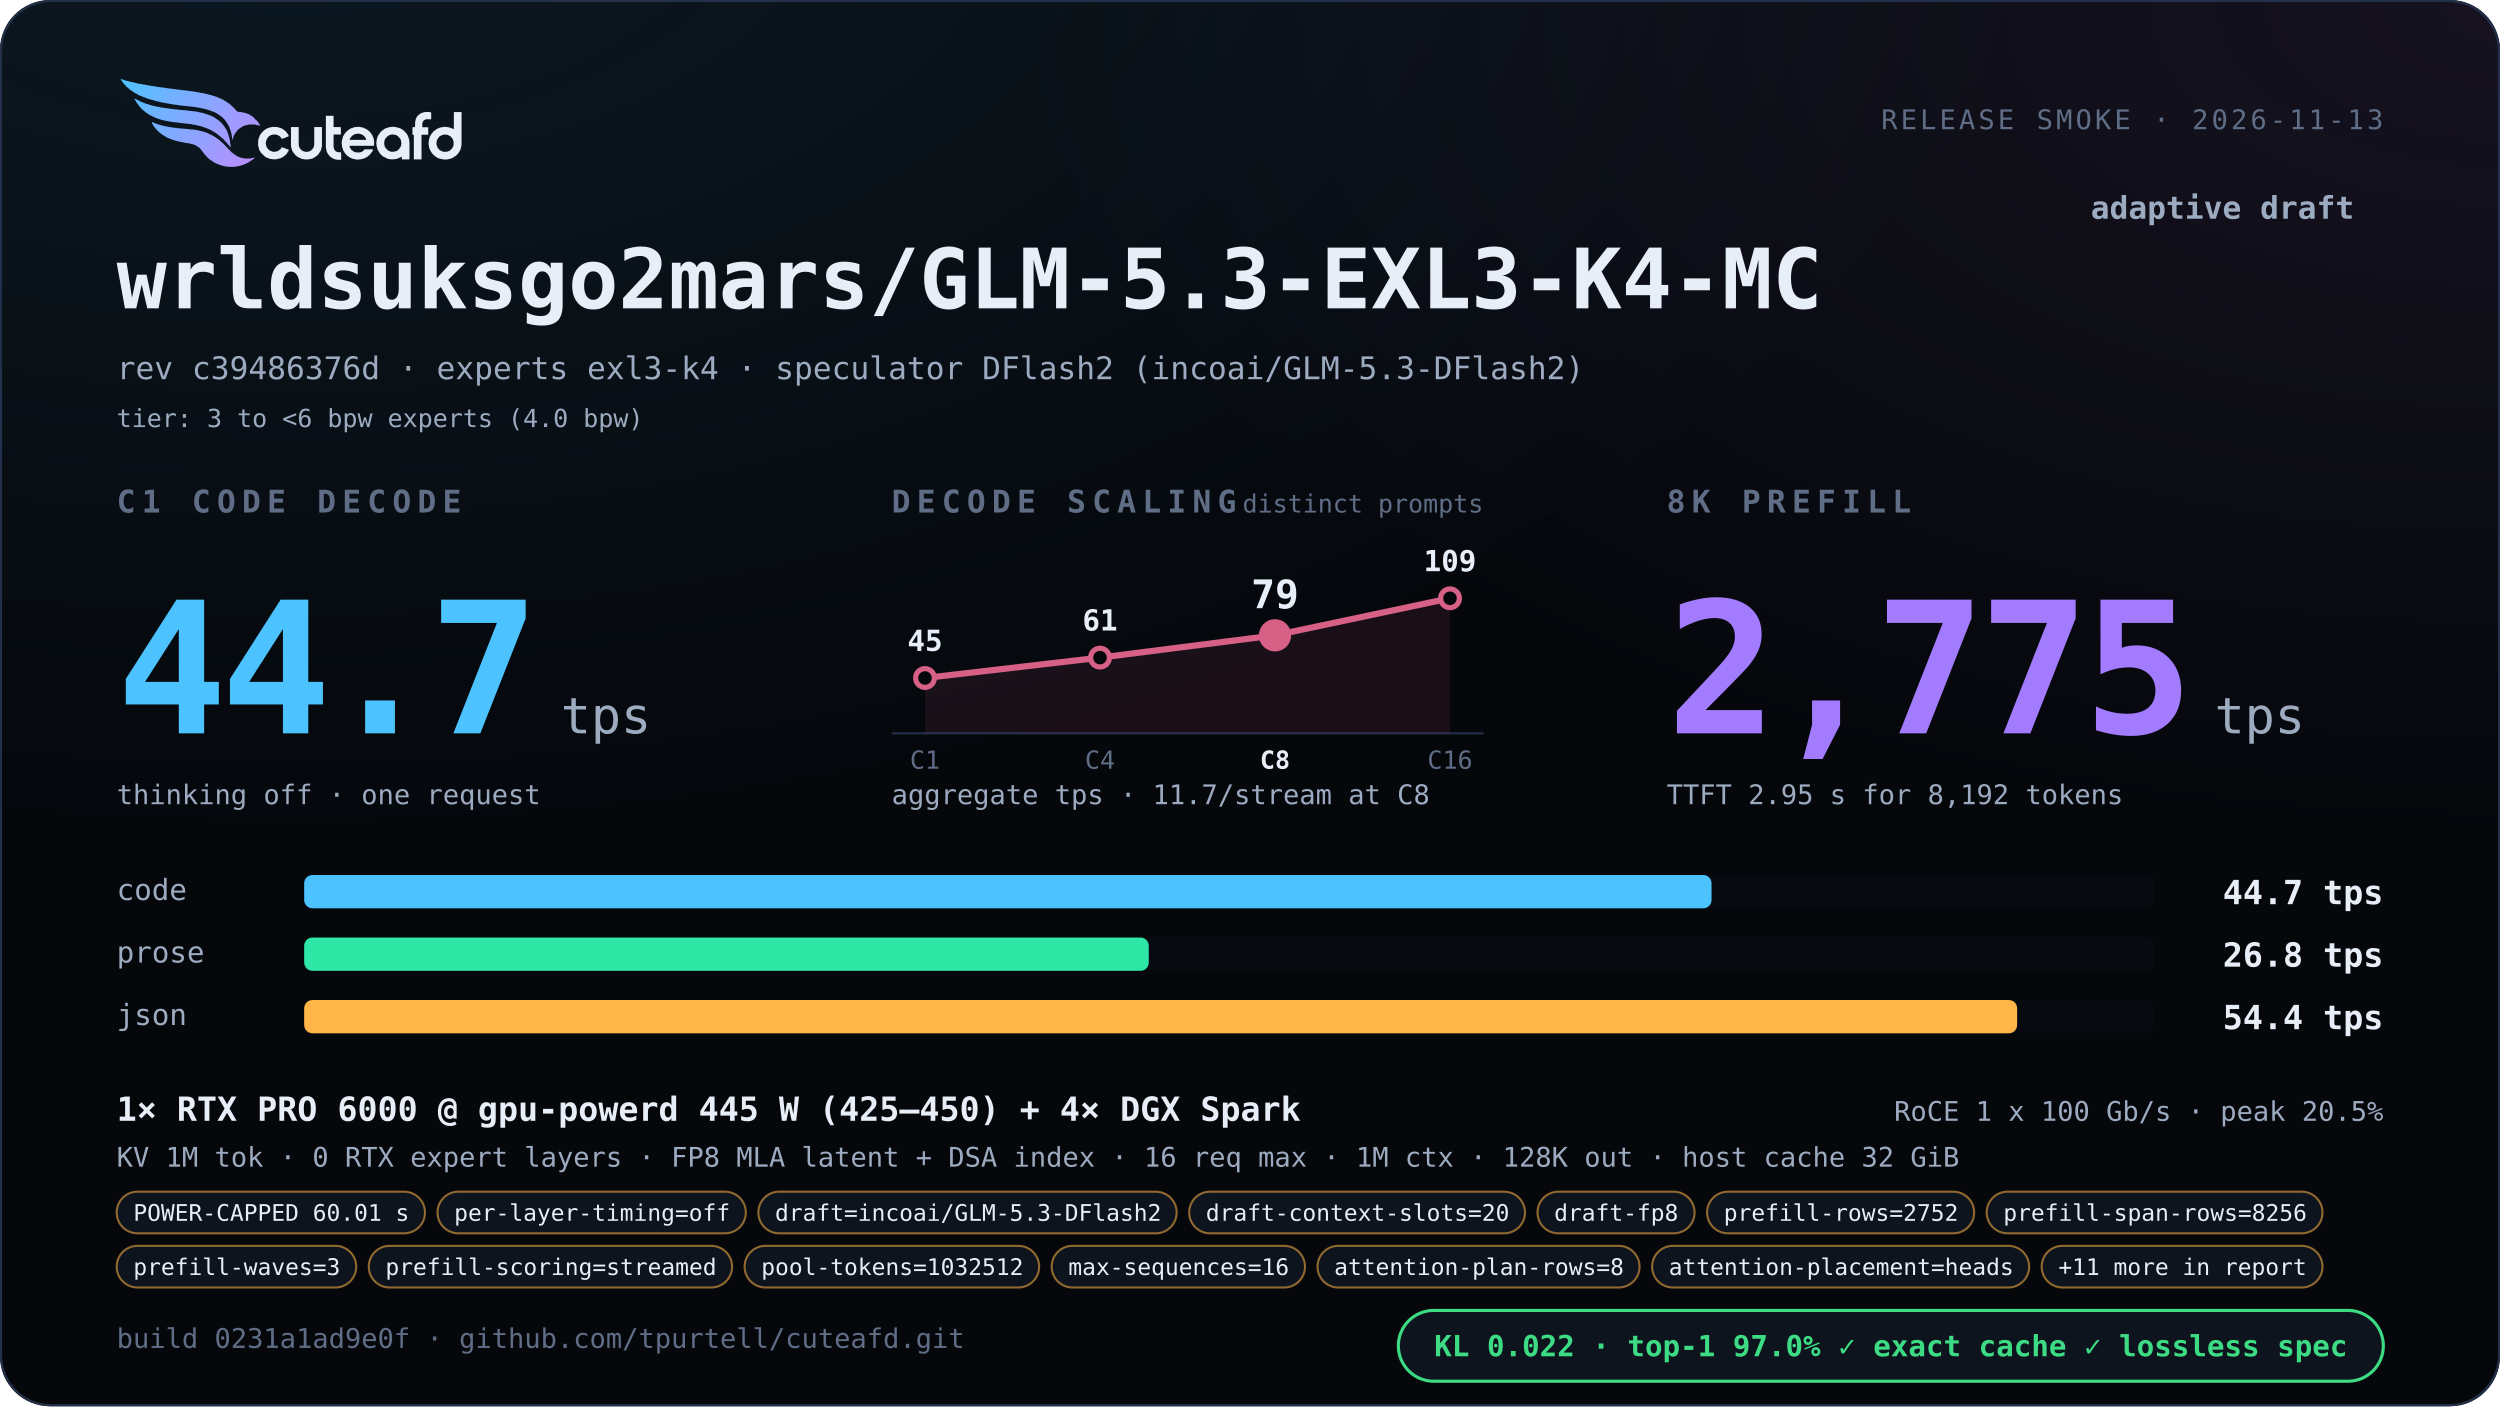
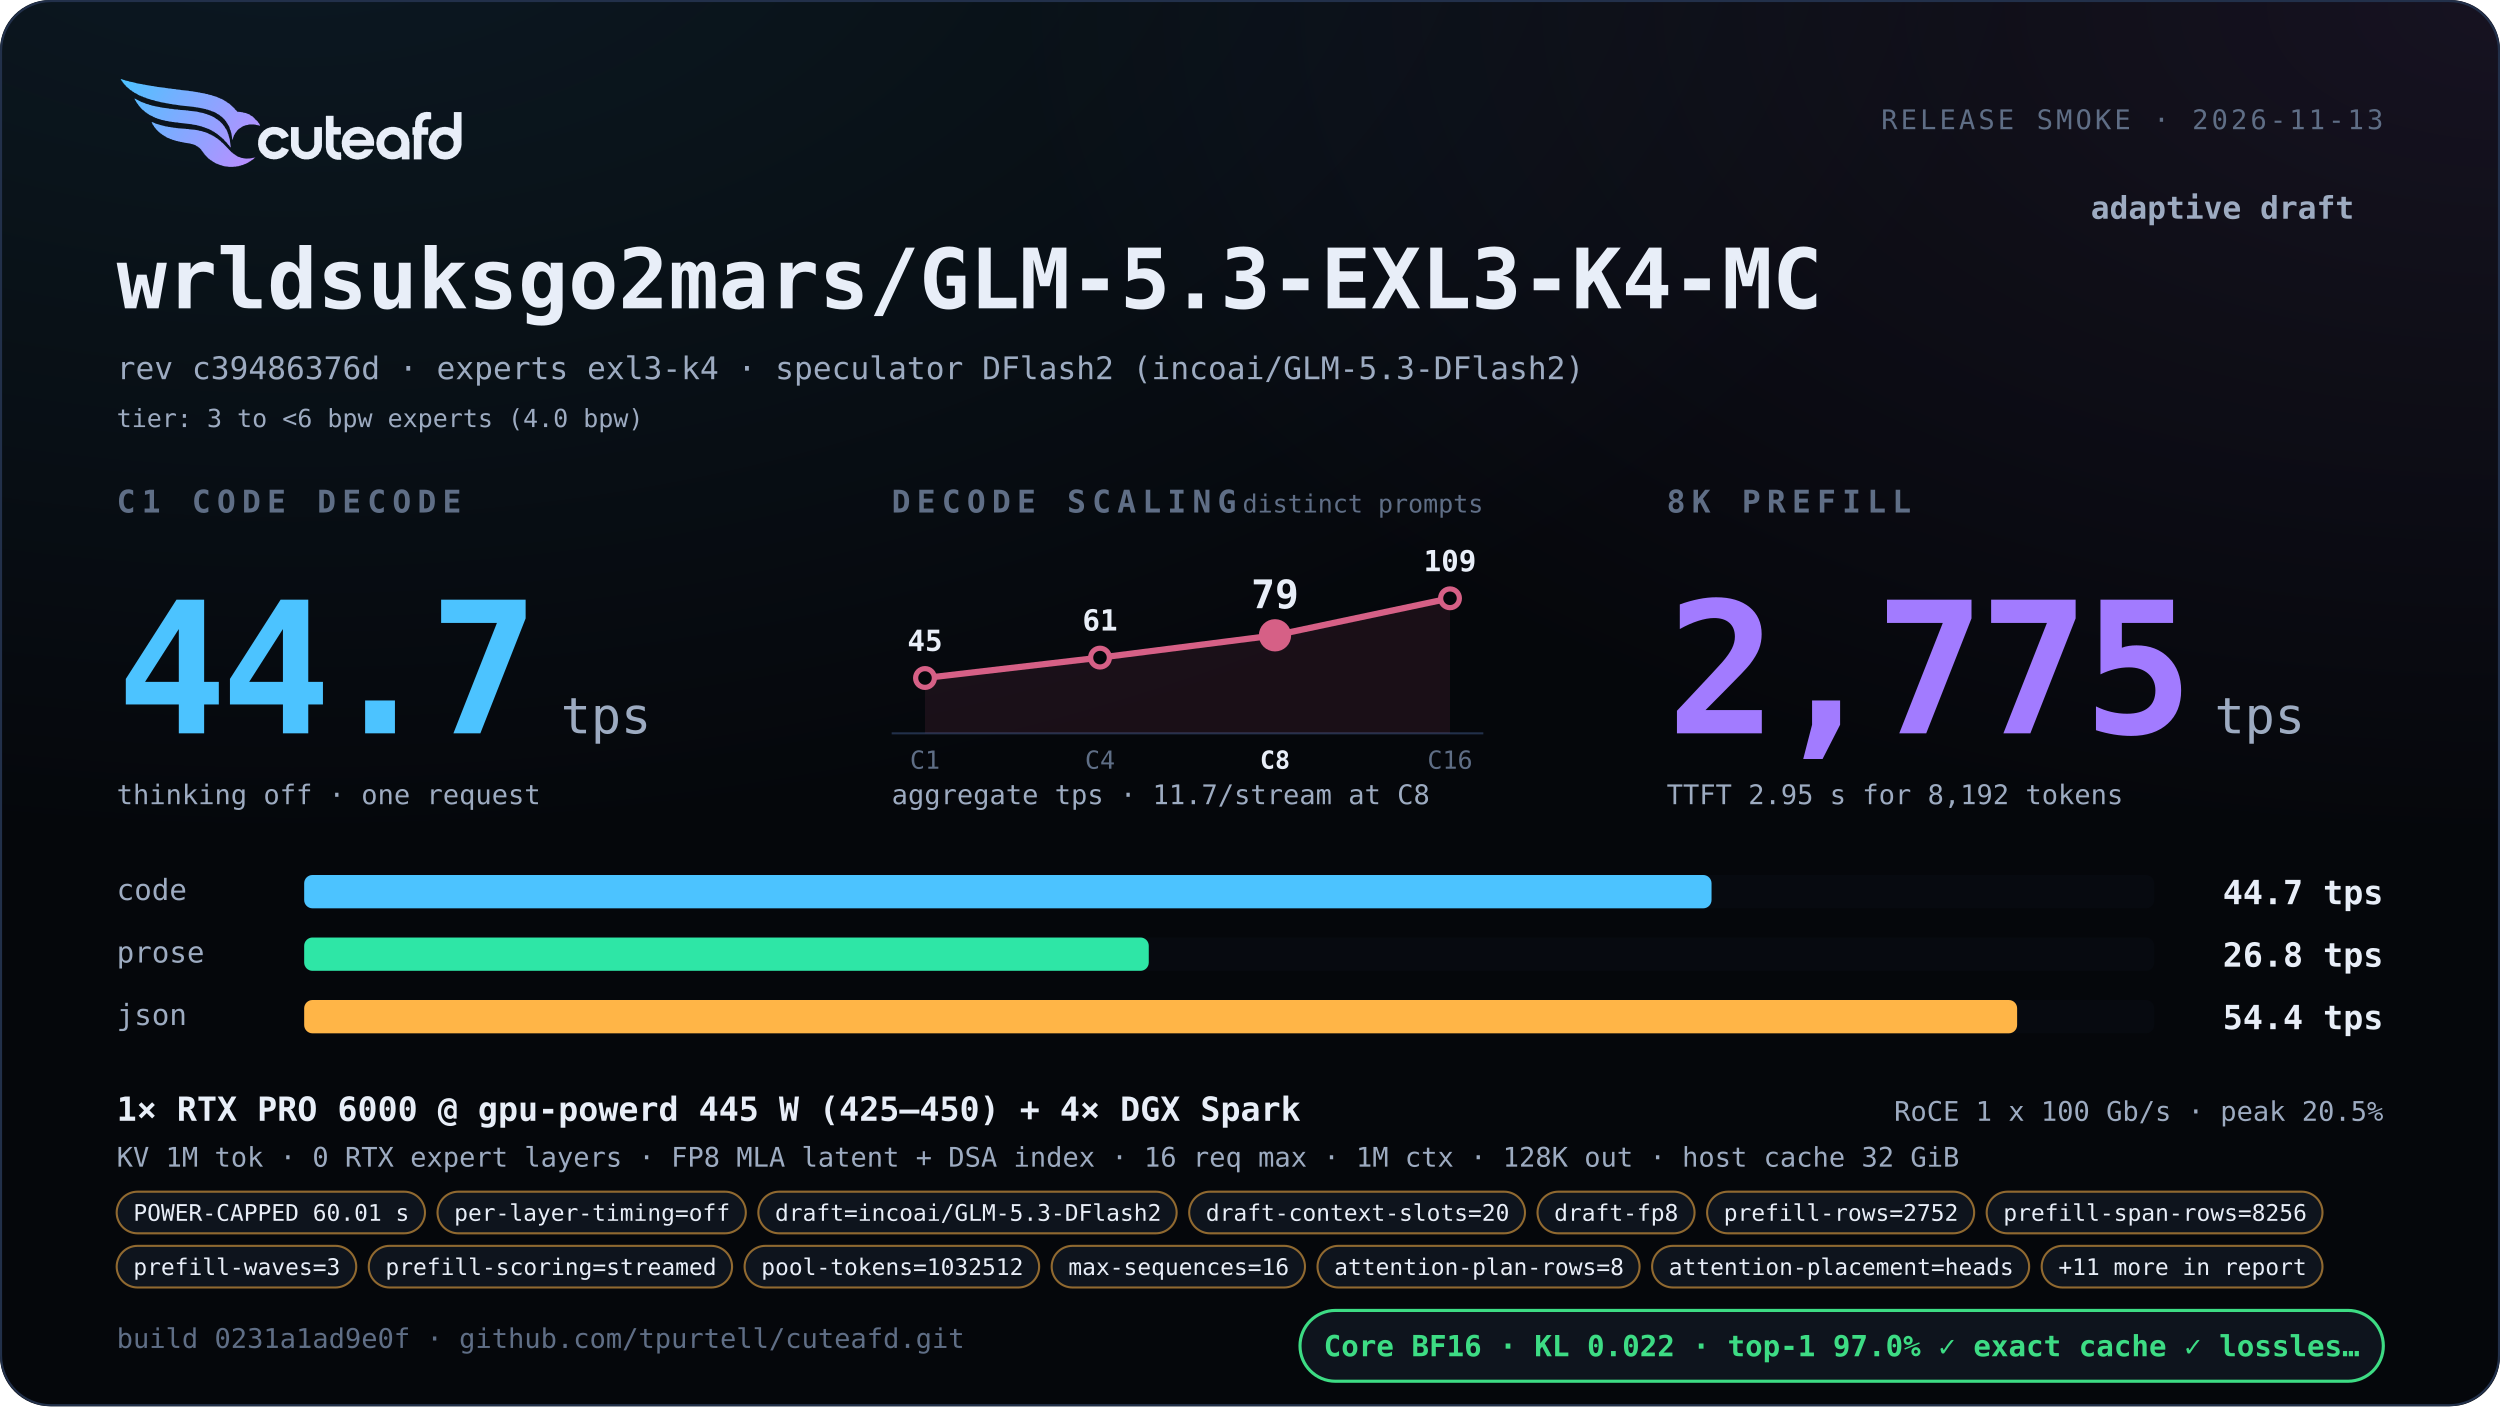
<svg xmlns="http://www.w3.org/2000/svg" width="1200" height="675" viewBox="0 0 1200 675">
  <defs>
    <linearGradient id="accent" x1="0" y1="0" x2="1" y2="0">
      <stop offset="0" stop-color="#4cc3ff" />
      <stop offset="1" stop-color="#c08bff" />
    </linearGradient>
    <pattern id="hazard" width="16" height="16" patternUnits="userSpaceOnUse" patternTransform="rotate(45)">
      <rect width="16" height="16" fill="#120405" />
      <rect width="8" height="16" fill="#ffb547" />
    </pattern>
    <radialGradient id="glow-a" cx="0.12" cy="-0.1" r="0.7">
      <stop offset="0" stop-color="#4cc3ff" stop-opacity="0.10" />
      <stop offset="1" stop-color="#4cc3ff" stop-opacity="0" />
    </radialGradient>
    <radialGradient id="glow-b" cx="1" cy="0" r="0.6">
      <stop offset="0" stop-color="#c08bff" stop-opacity="0.09" />
      <stop offset="1" stop-color="#c08bff" stop-opacity="0" />
    </radialGradient>
  </defs>
  <rect x="0" y="0" width="1200" height="675" rx="24" fill="#05070b" />
  <rect x="0" y="0" width="1200" height="675" rx="24" fill="url(#glow-a)" />
  <rect x="0" y="0" width="1200" height="675" rx="24" fill="url(#glow-b)" />
  <rect x="0.5" y="0.5" width="1199" height="674" rx="24" fill="none" stroke="#22304a" />
  <svg x="56" y="36" width="167.53" height="46" viewBox="81 149 1770 486" preserveAspectRatio="xMinYMid meet">
    <defs>
      <linearGradient id="cuteafd-swift" x1="101" y1="169" x2="808" y2="615" gradientUnits="userSpaceOnUse">
        <stop offset="0" stop-color="#4cc3ff" />
        <stop offset="1" stop-color="#c08bff" />
      </linearGradient>
    </defs>
    <path fill="url(#cuteafd-swift)" fill-rule="evenodd" d="M101 169L115 173 115 174 119 174 125 177 141 180 144 182 166 186 166 187 170 187 170 188 174 188 174 189 178 189 182 191 213 196 213 197 225 198 225 199 230 199 230 200 236 200 236 201 242 201 242 202 248 202 248 203 254 203 254 204 272 206 272 207 278 207 278 208 284 208 284 209 328 214 328 215 334 215 334 216 342 216 342 217 359 218 359 219 382 221 382 222 405 224 405 225 447 229 447 230 468 232 468 233 474 233 474 234 480 234 480 235 486 235 486 236 493 236 493 237 504 238 504 239 529 243 533 245 543 246 546 248 565 252 565 253 589 260 591 262 594 262 598 265 601 265 607 269 610 269 624 276 625 278 631 280 632 282 636 283 641 288 643 288 644 290 652 294 680 320 680 322 690 331 692 335 714 337 714 338 720 338 724 340 737 342 737 343 740 343 742 345 745 345 747 347 750 347 756 350 760 354 770 359 784 373 784 375 788 377 798 387 798 389 803 394 808 404 808 407 804 405 787 402 787 401 780 401 780 400 753 400 753 401 747 401 747 402 734 404 734 405 731 405 729 407 726 407 714 413 713 415 705 419 703 422 701 422 691 432 691 434 687 437 687 439 684 441 684 443 682 444 680 450 678 451 675 457 675 460 673 462 670 475 668 478 662 441 661 441 659 431 655 423 653 414 648 404 646 403 644 397 642 396 641 392 639 391 635 383 631 380 631 378 613 360 611 360 601 351 589 345 588 343 574 336 561 332 559 330 556 330 556 329 553 329 553 328 550 328 544 325 536 324 533 322 521 320 521 319 516 319 516 318 511 318 511 317 506 317 506 316 501 316 501 315 495 315 495 314 482 313 482 312 475 312 475 311 399 303 399 302 392 302 392 301 385 301 385 300 363 298 363 297 347 295 347 294 340 294 340 293 329 292 329 291 304 287 300 285 295 285 295 284 275 280 273 278 253 274 253 273 232 267 230 265 216 261 212 258 206 257 202 254 199 254 187 248 186 246 169 238 168 236 160 232 158 229 150 225 141 216 139 216 133 209 131 209 128 206 128 204 120 197 120 195 115 191 115 189 112 187 110 182 107 180 107 178 105 177ZM172 268L209 287 212 287 214 289 220 290 230 295 243 298 249 301 253 301 256 303 260 303 263 305 273 306 273 307 301 312 301 313 308 313 308 314 347 319 347 320 365 321 365 322 372 322 372 323 392 324 392 325 401 325 401 326 433 328 433 329 444 329 444 330 490 335 494 337 499 337 499 338 521 342 524 344 528 344 528 345 540 348 542 350 551 352 555 355 558 355 578 365 579 367 581 367 582 369 584 369 585 371 593 375 595 378 597 378 599 381 601 381 620 400 620 402 624 405 624 407 627 409 632 419 636 423 642 435 642 438 644 440 645 446 647 448 650 461 651 461 651 465 652 465 652 469 654 472 660 517 652 509 652 507 645 501 645 499 641 496 641 494 627 481 627 479 619 471 617 471 611 464 609 464 605 459 603 459 599 454 597 454 590 447 588 447 587 445 585 445 584 443 582 443 575 437 567 434 566 432 546 422 538 420 536 418 530 417 528 415 525 415 525 414 522 414 522 413 519 413 519 412 516 412 510 409 506 409 506 408 502 408 502 407 498 407 498 406 494 406 494 405 490 405 486 403 464 400 464 399 393 391 393 390 374 389 374 388 360 387 360 386 347 385 347 384 342 384 342 383 326 381 326 380 306 376 303 374 299 374 299 373 287 370 285 368 282 368 282 367 279 367 272 363 267 362 266 360 246 351 245 349 243 349 242 347 234 343 232 340 227 338 217 328 215 328 201 314 201 312 194 306 194 304 191 302 189 297 183 291 182 287 180 286 178 280 176 279 172 271ZM258 387L268 390 270 392 273 392 277 395 295 400 295 401 299 401 302 403 306 403 306 404 310 404 310 405 314 405 314 406 318 406 318 407 322 407 326 409 341 411 341 412 354 413 354 414 366 415 366 416 374 416 374 417 382 417 382 418 390 418 390 419 433 422 433 423 446 423 446 424 481 427 481 428 487 428 487 429 493 429 493 430 497 430 501 432 511 433 514 435 518 435 521 437 531 439 533 441 539 442 554 450 561 452 562 454 572 458 573 460 580 463 581 465 583 465 584 467 592 471 594 474 596 474 599 478 601 478 604 482 606 482 615 492 617 492 665 542 667 542 671 547 673 547 675 550 677 550 678 552 680 552 687 558 691 559 692 561 698 564 704 565 706 567 712 568 712 569 725 571 725 572 734 572 734 573 761 572 761 571 767 571 767 570 780 568 783 566 784 568 782 568 773 577 771 577 769 580 767 580 760 586 756 587 755 589 751 590 750 592 734 600 731 600 727 603 724 603 722 605 712 607 712 608 702 610 702 611 686 613 686 614 674 614 674 615 648 615 648 614 627 612 627 611 623 611 623 610 619 610 616 608 603 605 601 603 598 603 596 601 593 601 591 599 588 599 578 594 577 592 571 590 570 588 568 588 567 586 565 586 564 584 556 580 554 577 552 577 550 574 548 574 526 551 526 549 522 546 522 544 517 539 517 537 513 534 510 528 499 517 497 517 494 513 485 509 484 507 476 503 473 503 471 501 467 501 467 500 456 498 456 497 423 492 423 491 418 491 418 490 412 490 412 489 402 488 402 487 393 486 393 485 381 483 378 481 374 481 374 480 362 477 360 475 354 474 345 469 342 469 332 464 331 462 325 460 324 458 320 457 319 455 311 451 309 448 304 446 300 441 298 441 279 422 279 420 274 416 274 414 271 412 270 408 264 401Z" />
    <path fill="#e8eef8" fill-rule="evenodd" d="M1650 336L1670 337 1670 338 1676 339 1676 373 1675 374 1652 373 1652 374 1648 374 1640 378 1637 381 1637 383 1634 385 1632 392 1631 392 1631 413 1632 414 1661 414 1661 452 1627 452 1627 576 1626 577 1588 577 1588 454 1587 452 1581 452 1581 414 1594 413 1595 383 1596 383 1598 372 1604 360 1616 348 1618 348 1622 344 1628 341 1634 340 1634 339 1638 339 1642 337 1650 337ZM1791 337L1830 337 1830 506 1829 506 1828 517 1827 517 1824 529 1822 533 1820 534 1819 538 1817 539 1817 541 1815 542 1815 544 1813 545 1813 547 1801 559 1799 559 1798 561 1796 561 1794 564 1790 565 1789 567 1779 572 1776 572 1770 575 1761 576 1761 577 1740 578 1740 577 1723 575 1723 574 1714 572 1704 567 1703 565 1698 563 1696 560 1694 560 1680 546 1680 544 1677 542 1674 535 1672 534 1670 527 1668 525 1666 516 1665 516 1664 505 1663 505 1663 486 1664 486 1665 474 1666 474 1669 462 1673 454 1675 453 1679 445 1683 442 1683 440 1690 433 1692 433 1695 429 1697 429 1704 423 1712 419 1715 419 1719 416 1731 414 1731 413 1739 413 1739 412 1753 412 1753 413 1761 413 1761 414 1770 415 1770 416 1776 417 1778 419 1781 419 1791 424ZM1143 356L1181 356 1181 413 1217 413 1217 416 1218 416 1218 450 1217 451 1181 451 1181 515 1182 515 1182 520 1183 520 1185 528 1192 536 1194 536 1197 539 1204 540 1204 541 1219 541 1219 553 1220 553 1220 561 1219 561 1220 578 1219 579 1197 579 1197 578 1188 577 1186 575 1183 575 1173 570 1172 568 1167 566 1164 562 1162 562 1161 559 1156 555 1156 553 1153 551 1146 537 1144 526 1143 526 1143 519 1142 519 1142 357ZM870 412L897 413 897 414 901 414 901 415 905 415 907 417 913 418 925 424 930 429 932 429 944 441 944 443 947 445 947 447 949 448 954 458 954 460 951 460 947 463 941 464 937 467 934 467 934 468 918 473 917 470 914 468 914 466 906 458 904 458 903 456 899 454 896 454 890 451 871 451 871 452 862 454 856 459 854 459 849 464 849 466 846 468 844 473 842 474 839 485 838 485 838 492 837 492 837 498 838 498 838 504 839 504 840 511 843 517 845 518 845 520 848 522 848 524 854 530 856 530 857 532 863 535 866 535 872 538 889 538 889 537 898 535 901 532 905 531 907 528 909 528 913 524 913 522 915 521 918 515 954 528 953 533 951 537 949 538 948 542 946 543 944 548 934 558 932 558 926 564 912 571 899 574 899 575 894 575 894 576 874 577 874 576 861 575 861 574 857 574 849 570 846 570 836 565 835 563 833 563 811 541 810 537 808 536 804 528 801 515 800 515 800 511 799 511 799 504 798 504 799 478 800 478 801 470 805 462 805 459 807 455 809 454 810 450 812 449 812 447 829 429 834 427 836 424 848 418 851 418 853 416 864 414 864 413 870 413ZM1298 412L1314 412 1314 413 1329 415 1339 420 1342 420 1345 423 1352 426 1353 428 1355 428 1359 433 1361 433 1366 438 1366 440 1371 444 1371 446 1377 453 1379 460 1382 464 1384 473 1385 473 1386 485 1387 485 1386 508 1262 508 1262 512 1263 512 1263 515 1267 523 1270 525 1270 527 1275 532 1277 532 1278 534 1280 534 1281 536 1283 536 1284 538 1288 540 1297 541 1297 542 1313 542 1313 541 1321 540 1327 537 1328 535 1330 535 1337 528 1337 526 1381 526 1380 531 1376 539 1372 543 1372 545 1365 551 1365 553 1361 557 1359 557 1352 564 1334 573 1324 575 1324 576 1310 577 1310 578 1297 578 1297 577 1290 577 1290 576 1278 574 1278 573 1275 573 1273 571 1270 571 1264 568 1263 566 1259 565 1254 560 1252 560 1238 545 1238 543 1236 542 1235 538 1233 537 1229 529 1229 526 1227 524 1227 520 1224 514 1223 499 1222 499 1223 482 1224 482 1224 477 1225 477 1228 463 1233 453 1235 452 1236 448 1243 441 1243 439 1247 435 1249 435 1255 428 1257 428 1258 426 1260 426 1261 424 1263 424 1264 422 1270 419 1273 419 1281 415 1285 415 1289 413 1298 413ZM1472 412L1491 412 1491 413 1498 413 1498 414 1503 414 1503 415 1516 418 1528 424 1533 429 1535 429 1553 448 1560 462 1560 465 1561 465 1561 468 1564 474 1565 488 1566 488 1566 576 1565 577 1527 577 1527 564 1526 563 1518 568 1515 568 1514 570 1511 570 1503 574 1495 575 1495 576 1472 577 1472 576 1464 576 1464 575 1456 574 1430 561 1415 546 1410 536 1408 535 1404 527 1402 518 1401 518 1400 509 1399 509 1399 501 1398 501 1398 488 1399 488 1400 475 1401 475 1401 471 1402 471 1404 462 1408 454 1410 453 1410 451 1412 450 1416 442 1428 430 1430 430 1432 427 1434 427 1438 423 1446 419 1449 419 1451 417 1457 416 1457 415 1461 415 1465 413 1472 413ZM965 413L1004 413 1004 504 1005 504 1005 510 1006 510 1006 513 1009 519 1019 531 1021 531 1022 533 1028 536 1031 536 1034 538 1041 538 1041 539 1053 538 1053 537 1056 537 1056 536 1059 536 1065 533 1075 524 1076 520 1078 519 1081 513 1082 505 1083 505 1083 413 1122 413 1122 511 1121 511 1121 517 1120 517 1117 530 1112 540 1110 541 1106 549 1096 559 1094 559 1091 563 1084 566 1083 568 1073 573 1070 573 1070 574 1056 576 1056 577 1031 577 1031 576 1021 575 1011 570 1008 570 1007 568 995 562 991 557 989 557 986 554 986 552 977 543 977 541 975 540 971 532 971 529 969 527 967 517 966 517 966 511 965 511ZM1263 478L1346 478 1346 474 1342 466 1340 465 1340 463 1329 453 1323 450 1314 448 1314 447 1296 447 1296 448 1286 450 1283 453 1279 454 1277 457 1275 457 1272 460 1272 462 1269 464 1269 466 1266 468 1263 474ZM1524 499L1525 499 1524 485 1523 485 1523 481 1522 481 1522 478 1519 472 1506 458 1504 458 1503 456 1499 454 1489 452 1489 451 1472 451 1472 452 1463 454 1457 459 1455 459 1452 463 1449 464 1449 466 1444 471 1440 479 1439 486 1438 486 1438 502 1439 502 1439 507 1440 507 1440 510 1444 518 1450 524 1450 526 1454 528 1456 531 1468 537 1472 537 1472 538 1489 538 1489 537 1493 537 1493 536 1496 536 1496 535 1499 535 1505 532 1507 529 1509 529 1513 525 1513 523 1517 520 1517 518 1521 514 1521 511 1524 505ZM1703 503L1704 503 1704 507 1705 507 1708 517 1719 530 1721 530 1725 534 1728 534 1736 538 1752 539 1752 538 1761 537 1771 532 1783 520 1789 508 1790 487 1789 487 1789 483 1788 483 1785 473 1774 460 1758 452 1739 451 1739 452 1735 452 1735 453 1725 456 1724 458 1719 460 1714 465 1714 467 1711 469 1711 471 1707 475 1707 478 1705 480 1704 487 1703 487Z" />
  </svg>
  <text x="1144" y="62" font-family="ui-monospace, 'SF Mono', 'JetBrains Mono', 'Cascadia Mono', Menlo, Consolas, 'DejaVu Sans Mono', monospace" font-size="13" fill="#5f6e86" text-anchor="end" letter-spacing="1.5">RELEASE SMOKE · 2026-11-13</text>
  <text x="1130" y="105" font-family="ui-monospace, 'SF Mono', 'JetBrains Mono', 'Cascadia Mono', Menlo, Consolas, 'DejaVu Sans Mono', monospace" font-size="15" fill="#9dabc1" font-weight="600" text-anchor="end">adaptive draft</text>
  <text x="56" y="148" font-family="ui-monospace, 'SF Mono', 'JetBrains Mono', 'Cascadia Mono', Menlo, Consolas, 'DejaVu Sans Mono', monospace" font-size="40" fill="#e8eef8" font-weight="700">wrldsuksgo2mars/GLM-5.3-EXL3-K4-MC</text>
  <text x="56" y="182" font-family="ui-monospace, 'SF Mono', 'JetBrains Mono', 'Cascadia Mono', Menlo, Consolas, 'DejaVu Sans Mono', monospace" font-size="15" fill="#9dabc1">rev c39486376d · experts exl3-k4 · speculator DFlash2 (incoai/GLM-5.3-DFlash2)</text>
  <text x="56" y="246" font-family="ui-monospace, 'SF Mono', 'JetBrains Mono', 'Cascadia Mono', Menlo, Consolas, 'DejaVu Sans Mono', monospace" font-size="15" fill="#5f6e86" font-weight="600" letter-spacing="3">C1 CODE DECODE</text>
  <text x="56" y="352" font-family="ui-monospace, 'SF Mono', 'JetBrains Mono', 'Cascadia Mono', Menlo, Consolas, 'DejaVu Sans Mono', monospace" font-size="88" fill="#4cc3ff" font-weight="700" letter-spacing="-3">44.7</text>
  <text x="269.2" y="352" font-family="ui-monospace, 'SF Mono', 'JetBrains Mono', 'Cascadia Mono', Menlo, Consolas, 'DejaVu Sans Mono', monospace" font-size="24" fill="#9dabc1">tps</text>
  <text x="56" y="386" font-family="ui-monospace, 'SF Mono', 'JetBrains Mono', 'Cascadia Mono', Menlo, Consolas, 'DejaVu Sans Mono', monospace" font-size="13" fill="#9dabc1">thinking off · one request</text>
  <text x="428" y="246" font-family="ui-monospace, 'SF Mono', 'JetBrains Mono', 'Cascadia Mono', Menlo, Consolas, 'DejaVu Sans Mono', monospace" font-size="15" fill="#5f6e86" font-weight="600" letter-spacing="3">DECODE SCALING</text>
  <text x="712" y="246" font-family="ui-monospace, 'SF Mono', 'JetBrains Mono', 'Cascadia Mono', Menlo, Consolas, 'DejaVu Sans Mono', monospace" font-size="12" fill="#5f6e86" text-anchor="end">distinct prompts</text>
  <line x1="428" y1="352" x2="712" y2="352" stroke="#22304a" stroke-width="1" />
  <text x="444" y="369" font-family="ui-monospace, 'SF Mono', 'JetBrains Mono', 'Cascadia Mono', Menlo, Consolas, 'DejaVu Sans Mono', monospace" font-size="12" fill="#5f6e86" text-anchor="middle">C1</text>
  <text x="528" y="369" font-family="ui-monospace, 'SF Mono', 'JetBrains Mono', 'Cascadia Mono', Menlo, Consolas, 'DejaVu Sans Mono', monospace" font-size="12" fill="#5f6e86" text-anchor="middle">C4</text>
  <text x="612" y="369" font-family="ui-monospace, 'SF Mono', 'JetBrains Mono', 'Cascadia Mono', Menlo, Consolas, 'DejaVu Sans Mono', monospace" font-size="12" fill="#e8eef8" font-weight="700" text-anchor="middle">C8</text>
  <text x="696" y="369" font-family="ui-monospace, 'SF Mono', 'JetBrains Mono', 'Cascadia Mono', Menlo, Consolas, 'DejaVu Sans Mono', monospace" font-size="12" fill="#5f6e86" text-anchor="middle">C16</text>
  <path d="M444,325.441 L528,315.653 L612,304.948 L696,287.185 L696,352 L444,352 Z" fill="#d66086" fill-opacity="0.10" />
  <path d="M444,325.441 L528,315.653 L612,304.948 L696,287.185" fill="none" stroke="#d66086" stroke-width="3" stroke-linejoin="round" stroke-linecap="round" />
  <g aria-label="C1: 44.7 aggregate tps, 44.7 median tps per request">
    <circle cx="444" cy="325.441" r="4.5" fill="#05070b" stroke="#d66086" stroke-width="2.5" />
    <text x="444" y="312.44" font-family="ui-monospace, 'SF Mono', 'JetBrains Mono', 'Cascadia Mono', Menlo, Consolas, 'DejaVu Sans Mono', monospace" font-size="14" fill="#e8eef8" font-weight="700" text-anchor="middle">45</text>
  </g>
  <g aria-label="C4: 61.2 aggregate tps, 17.1 median tps per request">
    <circle cx="528" cy="315.653" r="4.5" fill="#05070b" stroke="#d66086" stroke-width="2.5" />
    <text x="528" y="302.65" font-family="ui-monospace, 'SF Mono', 'JetBrains Mono', 'Cascadia Mono', Menlo, Consolas, 'DejaVu Sans Mono', monospace" font-size="14" fill="#e8eef8" font-weight="700" text-anchor="middle">61</text>
  </g>
  <g aria-label="C8: 79.2 aggregate tps, 11.7 median tps per request">
    <circle cx="612" cy="304.948" r="6.5" fill="#d66086" stroke="#d66086" stroke-width="2.5" />
    <text x="612" y="291.95" font-family="ui-monospace, 'SF Mono', 'JetBrains Mono', 'Cascadia Mono', Menlo, Consolas, 'DejaVu Sans Mono', monospace" font-size="19" fill="#e8eef8" font-weight="700" text-anchor="middle">79</text>
  </g>
  <g aria-label="C16: 109 aggregate tps, 7.85 median tps per request">
    <circle cx="696" cy="287.185" r="4.5" fill="#05070b" stroke="#d66086" stroke-width="2.5" />
    <text x="696" y="274.19" font-family="ui-monospace, 'SF Mono', 'JetBrains Mono', 'Cascadia Mono', Menlo, Consolas, 'DejaVu Sans Mono', monospace" font-size="14" fill="#e8eef8" font-weight="700" text-anchor="middle">109</text>
  </g>
  <text x="428" y="386" font-family="ui-monospace, 'SF Mono', 'JetBrains Mono', 'Cascadia Mono', Menlo, Consolas, 'DejaVu Sans Mono', monospace" font-size="13" fill="#9dabc1">aggregate tps · 11.7/stream at C8</text>
  <text x="800" y="246" font-family="ui-monospace, 'SF Mono', 'JetBrains Mono', 'Cascadia Mono', Menlo, Consolas, 'DejaVu Sans Mono', monospace" font-size="15" fill="#5f6e86" font-weight="600" letter-spacing="3">8K PREFILL</text>
  <text x="800" y="352" font-family="ui-monospace, 'SF Mono', 'JetBrains Mono', 'Cascadia Mono', Menlo, Consolas, 'DejaVu Sans Mono', monospace" font-size="88" fill="#a27bff" font-weight="700" letter-spacing="-3">2,775</text>
  <text x="1063" y="352" font-family="ui-monospace, 'SF Mono', 'JetBrains Mono', 'Cascadia Mono', Menlo, Consolas, 'DejaVu Sans Mono', monospace" font-size="24" fill="#9dabc1">tps</text>
  <text x="800" y="386" font-family="ui-monospace, 'SF Mono', 'JetBrains Mono', 'Cascadia Mono', Menlo, Consolas, 'DejaVu Sans Mono', monospace" font-size="13" fill="#9dabc1">TTFT 2.95 s for 8,192 tokens</text>
  <text x="56" y="432" font-family="ui-monospace, 'SF Mono', 'JetBrains Mono', 'Cascadia Mono', Menlo, Consolas, 'DejaVu Sans Mono', monospace" font-size="14" fill="#9dabc1">code</text>
  <rect x="146" y="420" width="888" height="16" rx="4" fill="#070a10" />
  <rect x="146" y="420" width="675.54" height="16" rx="4" fill="#4cc3ff" opacity="1" />
  <text x="1144" y="434" font-family="ui-monospace, 'SF Mono', 'JetBrains Mono', 'Cascadia Mono', Menlo, Consolas, 'DejaVu Sans Mono', monospace" font-size="16" fill="#e8eef8" font-weight="700" text-anchor="end">44.7 tps</text>
  <text x="56" y="462" font-family="ui-monospace, 'SF Mono', 'JetBrains Mono', 'Cascadia Mono', Menlo, Consolas, 'DejaVu Sans Mono', monospace" font-size="14" fill="#9dabc1">prose</text>
  <rect x="146" y="450" width="888" height="16" rx="4" fill="#070a10" />
  <rect x="146" y="450" width="405.41" height="16" rx="4" fill="#2ee6a6" opacity="1" />
  <text x="1144" y="464" font-family="ui-monospace, 'SF Mono', 'JetBrains Mono', 'Cascadia Mono', Menlo, Consolas, 'DejaVu Sans Mono', monospace" font-size="16" fill="#e8eef8" font-weight="700" text-anchor="end">26.8 tps</text>
  <text x="56" y="492" font-family="ui-monospace, 'SF Mono', 'JetBrains Mono', 'Cascadia Mono', Menlo, Consolas, 'DejaVu Sans Mono', monospace" font-size="14" fill="#9dabc1">json</text>
  <rect x="146" y="480" width="888" height="16" rx="4" fill="#070a10" />
  <rect x="146" y="480" width="822.22" height="16" rx="4" fill="#ffb547" opacity="1" />
  <text x="1144" y="494" font-family="ui-monospace, 'SF Mono', 'JetBrains Mono', 'Cascadia Mono', Menlo, Consolas, 'DejaVu Sans Mono', monospace" font-size="16" fill="#e8eef8" font-weight="700" text-anchor="end">54.4 tps</text>
  <text x="56" y="538" font-family="ui-monospace, 'SF Mono', 'JetBrains Mono', 'Cascadia Mono', Menlo, Consolas, 'DejaVu Sans Mono', monospace" font-size="16" fill="#e8eef8" font-weight="600">1× RTX PRO 6000 @ gpu-powerd 445 W (425–450) + 4× DGX Spark</text>
  <text x="1144" y="538" font-family="ui-monospace, 'SF Mono', 'JetBrains Mono', 'Cascadia Mono', Menlo, Consolas, 'DejaVu Sans Mono', monospace" font-size="13" fill="#9dabc1" text-anchor="end">RoCE 1 x 100 Gb/s · peak 20.5%</text>
  <text x="56" y="560" font-family="ui-monospace, 'SF Mono', 'JetBrains Mono', 'Cascadia Mono', Menlo, Consolas, 'DejaVu Sans Mono', monospace" font-size="13" fill="#9dabc1">KV 1M tok · 0 RTX expert layers · FP8 MLA latent + DSA index · 16 req max · 1M ctx · 128K out · host cache 32 GiB</text>
  <rect x="56" y="572" width="148" height="20" rx="10" fill="#0e141d" stroke="#ffb547" stroke-opacity="0.55" />
  <text x="64" y="586" font-family="ui-monospace, 'SF Mono', 'JetBrains Mono', 'Cascadia Mono', Menlo, Consolas, 'DejaVu Sans Mono', monospace" font-size="11" fill="#e8eef8">POWER-CAPPED 60.01 s</text>
  <rect x="210" y="572" width="148" height="20" rx="10" fill="#0e141d" stroke="#ffb547" stroke-opacity="0.55" />
  <text x="218" y="586" font-family="ui-monospace, 'SF Mono', 'JetBrains Mono', 'Cascadia Mono', Menlo, Consolas, 'DejaVu Sans Mono', monospace" font-size="11" fill="#e8eef8">per-layer-timing=off</text>
  <rect x="364" y="572" width="200.8" height="20" rx="10" fill="#0e141d" stroke="#ffb547" stroke-opacity="0.55" />
  <text x="372" y="586" font-family="ui-monospace, 'SF Mono', 'JetBrains Mono', 'Cascadia Mono', Menlo, Consolas, 'DejaVu Sans Mono', monospace" font-size="11" fill="#e8eef8">draft=incoai/GLM-5.3-DFlash2</text>
  <rect x="570.8" y="572" width="161.2" height="20" rx="10" fill="#0e141d" stroke="#ffb547" stroke-opacity="0.55" />
  <text x="578.8" y="586" font-family="ui-monospace, 'SF Mono', 'JetBrains Mono', 'Cascadia Mono', Menlo, Consolas, 'DejaVu Sans Mono', monospace" font-size="11" fill="#e8eef8">draft-context-slots=20</text>
  <rect x="738" y="572" width="75.4" height="20" rx="10" fill="#0e141d" stroke="#ffb547" stroke-opacity="0.55" />
  <text x="746" y="586" font-family="ui-monospace, 'SF Mono', 'JetBrains Mono', 'Cascadia Mono', Menlo, Consolas, 'DejaVu Sans Mono', monospace" font-size="11" fill="#e8eef8">draft-fp8</text>
  <rect x="819.4" y="572" width="128.2" height="20" rx="10" fill="#0e141d" stroke="#ffb547" stroke-opacity="0.55" />
  <text x="827.4" y="586" font-family="ui-monospace, 'SF Mono', 'JetBrains Mono', 'Cascadia Mono', Menlo, Consolas, 'DejaVu Sans Mono', monospace" font-size="11" fill="#e8eef8">prefill-rows=2752</text>
  <rect x="953.6" y="572" width="161.2" height="20" rx="10" fill="#0e141d" stroke="#ffb547" stroke-opacity="0.55" />
  <text x="961.6" y="586" font-family="ui-monospace, 'SF Mono', 'JetBrains Mono', 'Cascadia Mono', Menlo, Consolas, 'DejaVu Sans Mono', monospace" font-size="11" fill="#e8eef8">prefill-span-rows=8256</text>
  <rect x="56" y="598" width="115" height="20" rx="10" fill="#0e141d" stroke="#ffb547" stroke-opacity="0.55" />
  <text x="64" y="612" font-family="ui-monospace, 'SF Mono', 'JetBrains Mono', 'Cascadia Mono', Menlo, Consolas, 'DejaVu Sans Mono', monospace" font-size="11" fill="#e8eef8">prefill-waves=3</text>
  <rect x="177" y="598" width="174.4" height="20" rx="10" fill="#0e141d" stroke="#ffb547" stroke-opacity="0.55" />
  <text x="185" y="612" font-family="ui-monospace, 'SF Mono', 'JetBrains Mono', 'Cascadia Mono', Menlo, Consolas, 'DejaVu Sans Mono', monospace" font-size="11" fill="#e8eef8">prefill-scoring=streamed</text>
  <rect x="357.4" y="598" width="141.4" height="20" rx="10" fill="#0e141d" stroke="#ffb547" stroke-opacity="0.55" />
  <text x="365.4" y="612" font-family="ui-monospace, 'SF Mono', 'JetBrains Mono', 'Cascadia Mono', Menlo, Consolas, 'DejaVu Sans Mono', monospace" font-size="11" fill="#e8eef8">pool-tokens=1032512</text>
  <rect x="504.8" y="598" width="121.6" height="20" rx="10" fill="#0e141d" stroke="#ffb547" stroke-opacity="0.55" />
  <text x="512.8" y="612" font-family="ui-monospace, 'SF Mono', 'JetBrains Mono', 'Cascadia Mono', Menlo, Consolas, 'DejaVu Sans Mono', monospace" font-size="11" fill="#e8eef8">max-sequences=16</text>
  <rect x="632.4" y="598" width="154.6" height="20" rx="10" fill="#0e141d" stroke="#ffb547" stroke-opacity="0.55" />
  <text x="640.4" y="612" font-family="ui-monospace, 'SF Mono', 'JetBrains Mono', 'Cascadia Mono', Menlo, Consolas, 'DejaVu Sans Mono', monospace" font-size="11" fill="#e8eef8">attention-plan-rows=8</text>
  <rect x="793" y="598" width="181" height="20" rx="10" fill="#0e141d" stroke="#ffb547" stroke-opacity="0.55" />
  <text x="801" y="612" font-family="ui-monospace, 'SF Mono', 'JetBrains Mono', 'Cascadia Mono', Menlo, Consolas, 'DejaVu Sans Mono', monospace" font-size="11" fill="#e8eef8">attention-placement=heads</text>
  <rect x="980" y="598" width="134.8" height="20" rx="10" fill="#0e141d" stroke="#ffb547" stroke-opacity="0.55" />
  <text x="988" y="612" font-family="ui-monospace, 'SF Mono', 'JetBrains Mono', 'Cascadia Mono', Menlo, Consolas, 'DejaVu Sans Mono', monospace" font-size="11" fill="#e8eef8">+11 more in report</text>
  <text x="56" y="205" font-family="ui-monospace, 'SF Mono', 'JetBrains Mono', 'Cascadia Mono', Menlo, Consolas, 'DejaVu Sans Mono', monospace" font-size="12" fill="#9dabc1">tier: 3 to &lt;6 bpw experts (4.0 bpw)</text>
  <text x="56" y="647" font-family="ui-monospace, 'SF Mono', 'JetBrains Mono', 'Cascadia Mono', Menlo, Consolas, 'DejaVu Sans Mono', monospace" font-size="13" fill="#5f6e86">build 0231a1ad9e0f · github.com/tpurtell/cuteafd.git</text>
-   <rect x="671.2" y="629" width="472.8" height="34" rx="17" fill="#0e141d" stroke="#3ddc84" stroke-width="1.5" />
-   <text x="907.6" y="651" font-family="ui-monospace, 'SF Mono', 'JetBrains Mono', 'Cascadia Mono', Menlo, Consolas, 'DejaVu Sans Mono', monospace" font-size="14" fill="#3ddc84" font-weight="600" text-anchor="middle">KL 0.022 · top-1 97.0% ✓ exact cache ✓ lossless spec</text>
+   <rect x="624" y="629" width="520" height="34" rx="17" fill="#0e141d" stroke="#3ddc84" stroke-width="1.5" />
+   <text x="884" y="651" font-family="ui-monospace, 'SF Mono', 'JetBrains Mono', 'Cascadia Mono', Menlo, Consolas, 'DejaVu Sans Mono', monospace" font-size="14" fill="#3ddc84" font-weight="600" text-anchor="middle">Core BF16 · KL 0.022 · top-1 97.0% ✓ exact cache ✓ lossles…</text>
</svg>
